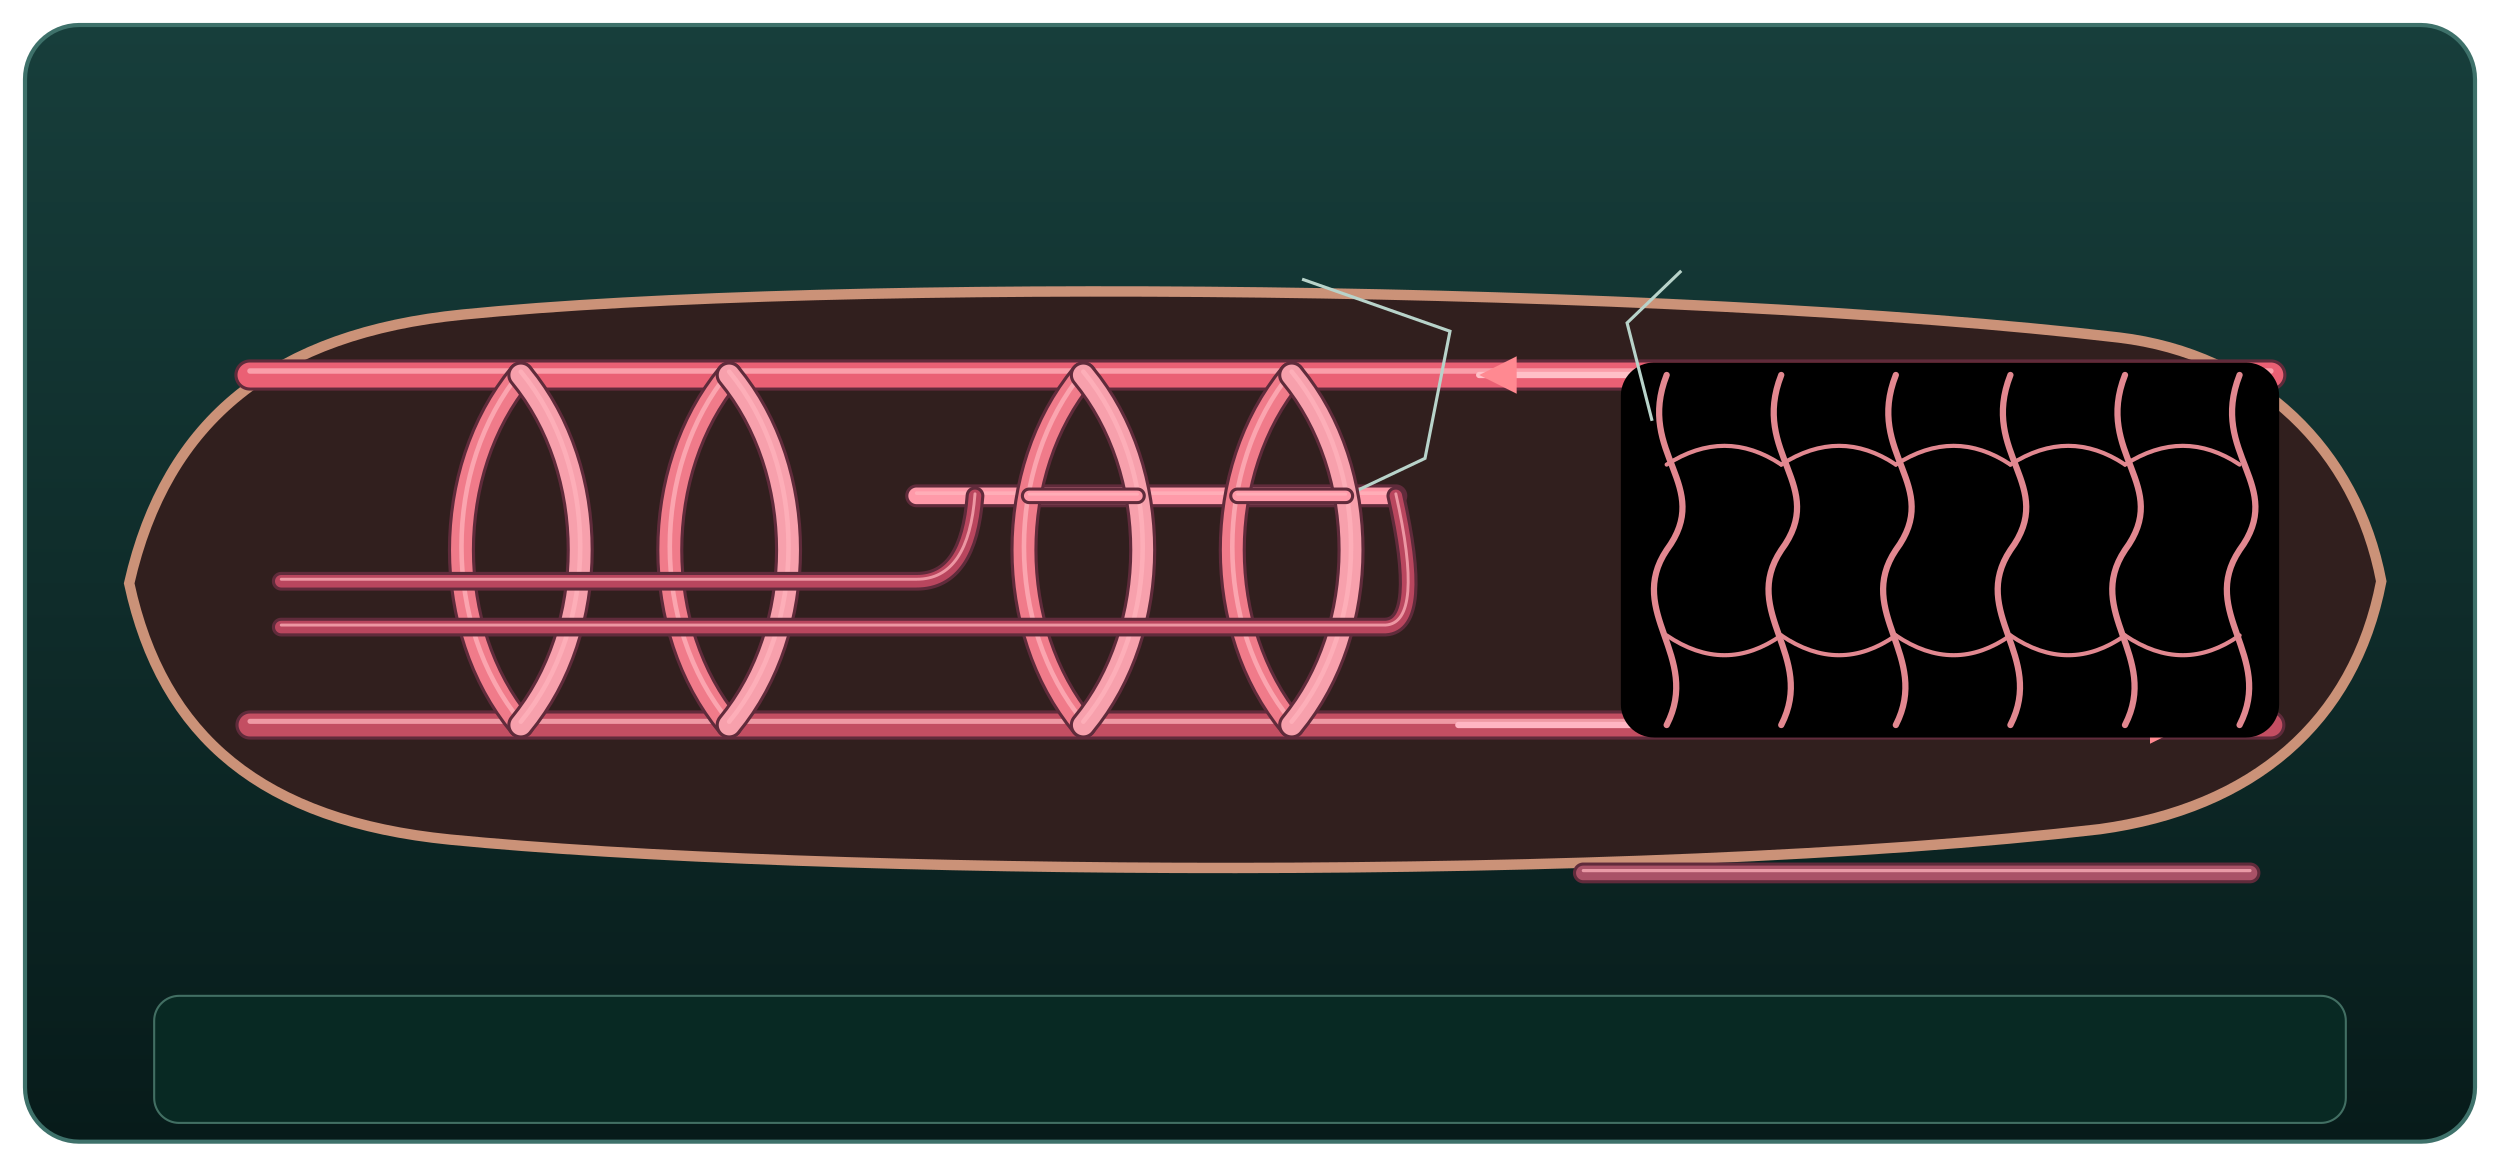
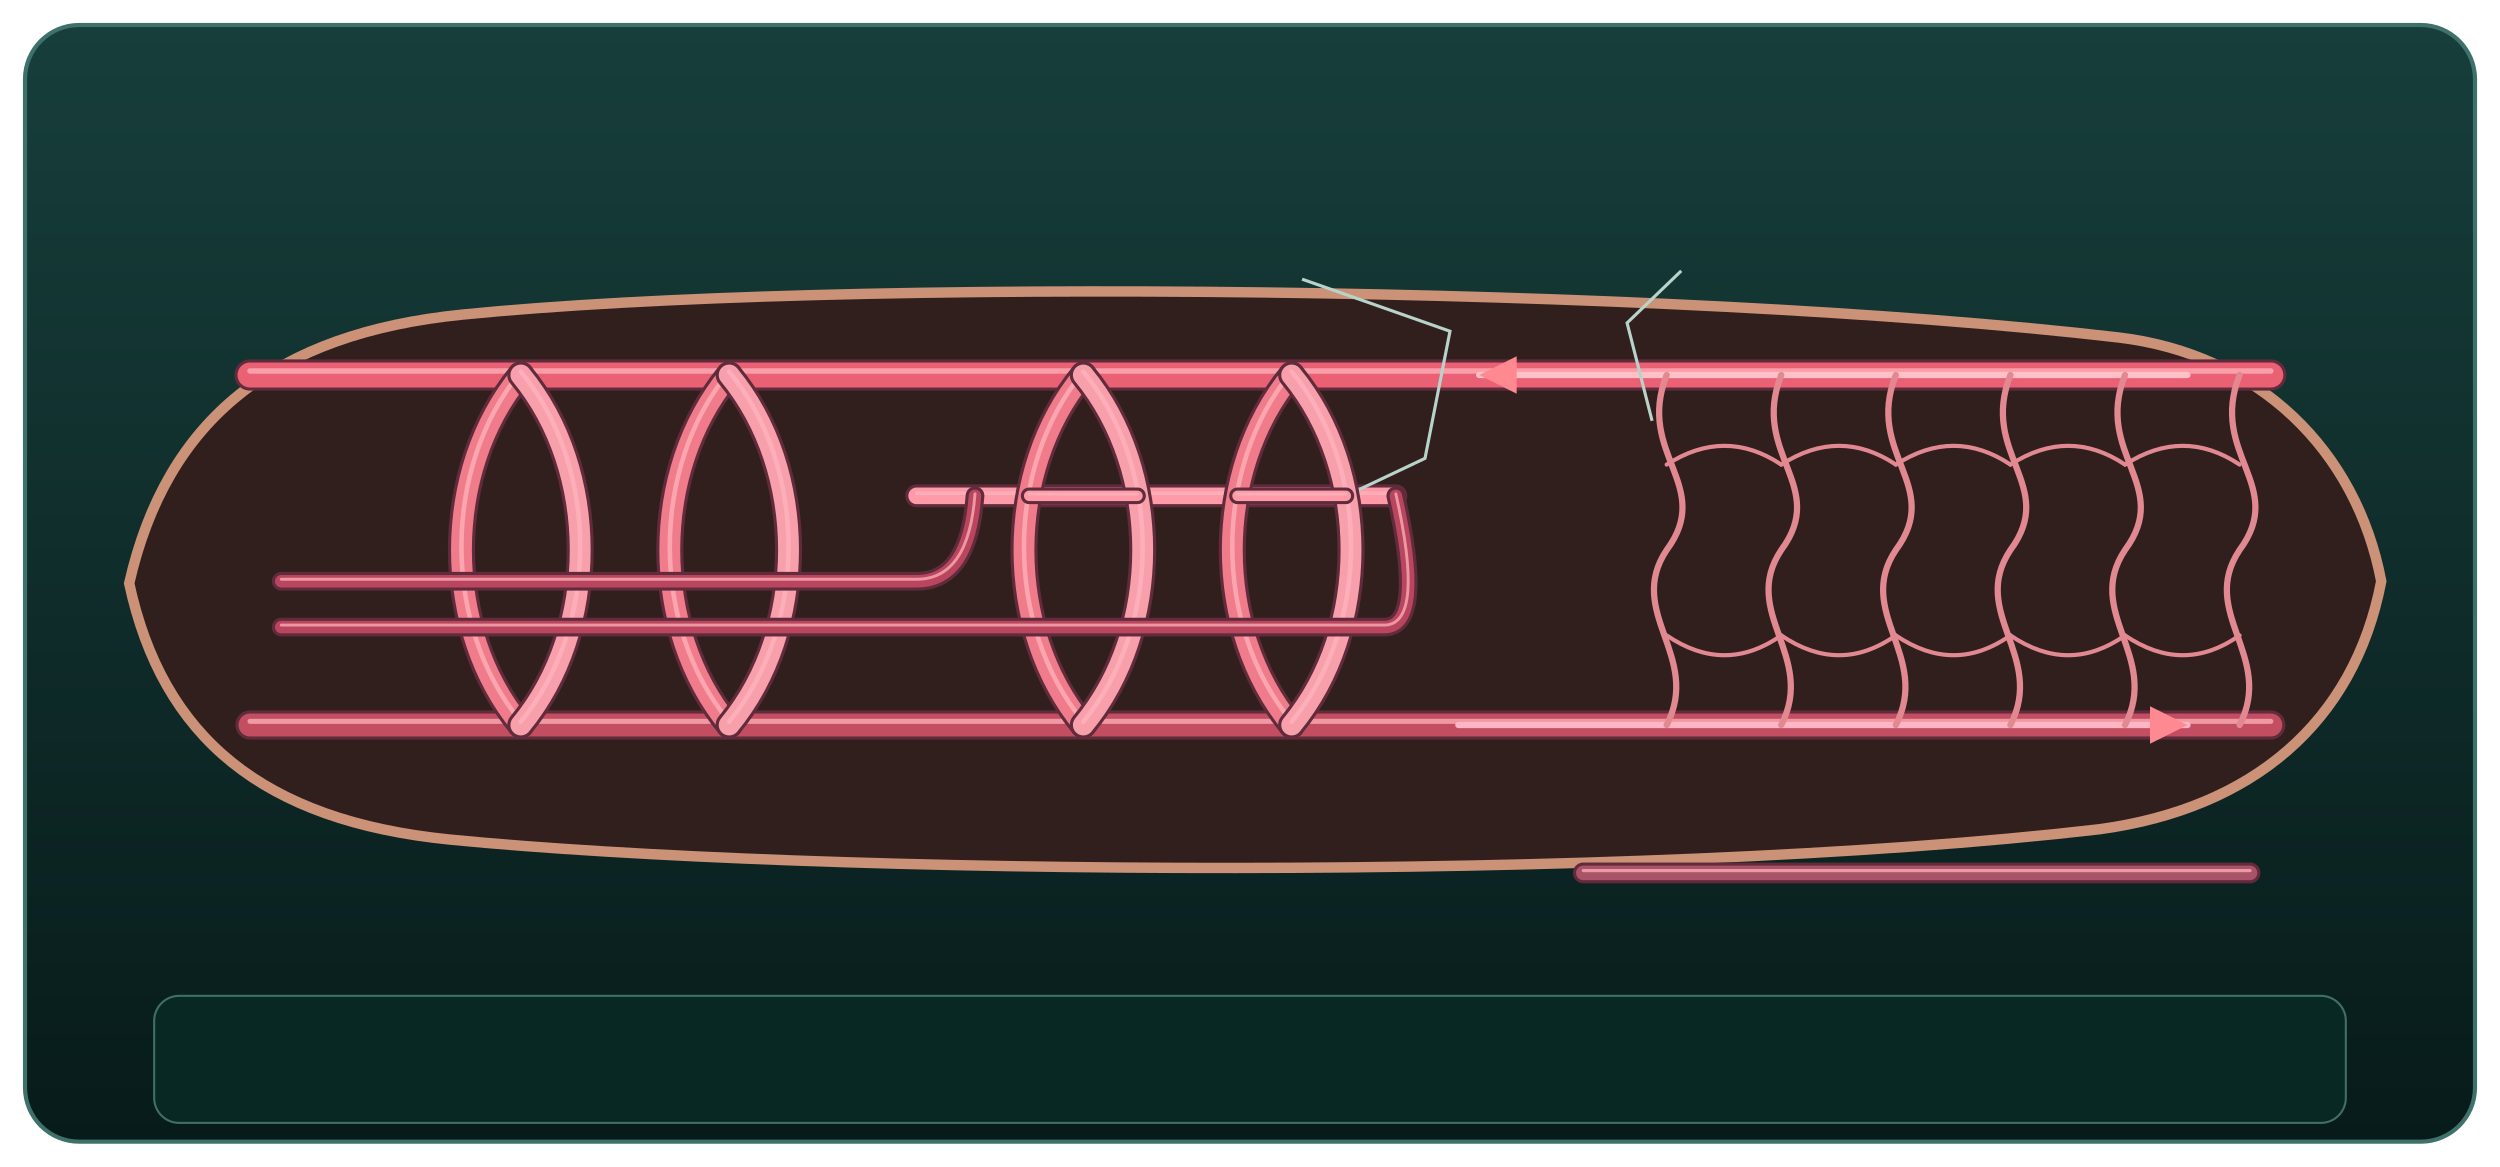
<svg xmlns="http://www.w3.org/2000/svg" viewBox="0 0 1200 560" preserveAspectRatio="xMidYMid meet">
+   <style>.hit{display:none}.target-ring,.selection-ring{display:none}</style>
  <defs>
    <linearGradient id="trayGrad" x1="0" y1="0" x2="0" y2="1">
      <stop stop-color="#173e3b" />
      <stop offset="1" stop-color="#071b1a" />
    </linearGradient>
    <linearGradient id="skinGrad" x1="0" y1="0" x2="0" y2="1">
      <stop stop-color="#b87f69" />
      <stop offset=".42" stop-color="#8b5b4b" />
      <stop offset="1" stop-color="#593c35" />
    </linearGradient>
    <linearGradient id="gutGrad" x1="0" y1="0" x2="0" y2="1">
      <stop stop-color="#ffd0aa" />
      <stop offset=".5" stop-color="#d37e66" />
      <stop offset="1" stop-color="#7e3d3f" />
    </linearGradient>
    <linearGradient id="gutLight" x1="0" y1="0" x2="0" y2="1">
      <stop stop-color="#ffe4bb" />
      <stop offset="1" stop-color="#c67c57" />
    </linearGradient>
    <radialGradient id="gizzardGrad">
      <stop stop-color="#f4c099" />
      <stop offset=".58" stop-color="#b36454" />
      <stop offset="1" stop-color="#683940" />
    </radialGradient>
    <linearGradient id="vesselGrad" x1="0" y1="0" x2="1" y2="0">
      <stop stop-color="#8e1e34" />
      <stop offset=".45" stop-color="#ff6670" />
      <stop offset="1" stop-color="#8e1e34" />
    </linearGradient>
    <radialGradient id="reproGrad">
      <stop stop-color="#f3c8ff" />
      <stop offset=".7" stop-color="#a958c6" />
      <stop offset="1" stop-color="#54295f" />
    </radialGradient>
    <filter id="soft">
      <feGaussianBlur stdDeviation="5" />
    </filter>
    <marker id="arrowRed" markerWidth="8" markerHeight="8" refX="6" refY="3" orient="auto">
      <path d="M0 0L6 3L0 6Z" fill="#ff8991" />
    </marker>
    <marker id="arrowBlue" markerWidth="8" markerHeight="8" refX="6" refY="3" orient="auto">
      <path d="M0 0L6 3L0 6Z" fill="#7bd8ff" />
    </marker>
    <filter id="organicTexture" x="-20%" y="-20%" width="140%" height="140%">
      <feTurbulence type="fractalNoise" baseFrequency="0.012 0.09" numOctaves="4" seed="7" result="grain" />
      <feColorMatrix in="grain" type="matrix" values="0 0 0 0 0  0 0 0 0 0  0 0 0 0 0  0.85 0.85 0.85 0 0" result="grainAlpha" />
      <feComposite in="grainAlpha" in2="SourceGraphic" operator="in" />
    </filter>
    <filter id="fineGrain" x="-20%" y="-20%" width="140%" height="140%">
      <feTurbulence type="fractalNoise" baseFrequency="0.35" numOctaves="2" seed="3" result="fine" />
      <feColorMatrix in="fine" type="matrix" values="0 0 0 0 0  0 0 0 0 0  0 0 0 0 0  0.5 0.5 0.5 0 0" result="fineAlpha" />
      <feComposite in="fineAlpha" in2="SourceGraphic" operator="in" />
    </filter>
    <radialGradient id="glossHi" cx="34%" cy="20%" r="60%">
      <stop offset="0" stop-color="#fff" stop-opacity=".55" />
      <stop offset=".45" stop-color="#fff" stop-opacity=".1" />
      <stop offset="1" stop-color="#fff" stop-opacity="0" />
    </radialGradient>
    <radialGradient id="glossHiSmall" cx="30%" cy="22%" r="70%">
      <stop offset="0" stop-color="#fff" stop-opacity=".7" />
      <stop offset="1" stop-color="#fff" stop-opacity="0" />
    </radialGradient>
    <linearGradient id="skinGrad2" x1="0" y1="0" x2="0" y2="1">
      <stop stop-color="#c68a70" offset="0" />
      <stop offset=".18" stop-color="#a8664f" />
      <stop offset=".5" stop-color="#7d4438" />
      <stop offset=".78" stop-color="#5a352f" />
      <stop offset="1" stop-color="#3c211f" />
    </linearGradient>
    <radialGradient id="fleshGlow" cx="50%" cy="35%" r="65%">
      <stop offset="0" stop-color="#ffe0c8" stop-opacity=".5" />
      <stop offset="1" stop-color="#ffe0c8" stop-opacity="0" />
    </radialGradient>
    <clipPath id="externalClip">
      <path d="M65 280 C88 227 136 190 220 186 C470 180 841 183 1050 208 C1112 217 1140 245 1145 280 C1138 324 1095 350 1044 358 C784 384 420 377 218 374 C133 371 87 330 65 280 Z" />
    </clipPath>
    <linearGradient id="caecumPolish" x1="0" y1="0" x2="0" y2="1">
      <stop offset="0" stop-color="#ffe1b5" />
      <stop offset="0.33" stop-color="#efb082" />
      <stop offset="0.68" stop-color="#bb715f" />
      <stop offset="1" stop-color="#663940" />
    </linearGradient>
    <linearGradient id="nervePolish" x1="0" y1="0" x2="0" y2="1">
      <stop offset="0" stop-color="#fff3c1" />
      <stop offset="0.28" stop-color="#ffe179" />
      <stop offset="0.65" stop-color="#d8a43a" />
      <stop offset="1" stop-color="#805424" />
    </linearGradient>
    <linearGradient id="epidermisPolish" x1="0" y1="0" x2="0" y2="1">
      <stop offset="0" stop-color="#f8ccad" />
      <stop offset="0.4" stop-color="#d99c80" />
      <stop offset="1" stop-color="#8f594f" />
    </linearGradient>
    <linearGradient id="skinDepthPolish" x1="0" y1="0" x2="0" y2="1">
      <stop offset="0" stop-color="#b77d6c" />
      <stop offset="0.55" stop-color="#734e48" />
      <stop offset="1" stop-color="#382e32" />
    </linearGradient>
    <linearGradient id="mucusPolish" x1="0" y1="0" x2="0" y2="1">
      <stop offset="0" stop-color="#e6fcff" />
      <stop offset="0.28" stop-color="#ade4e5" />
      <stop offset="1" stop-color="#487f89" />
    </linearGradient>
    <radialGradient id="ganglionPolish" cx=".33" cy=".22" r=".85">
      <stop offset="0" stop-color="#fff8d2" />
      <stop offset="0.38" stop-color="#f7d565" />
      <stop offset="1" stop-color="#957026" />
    </radialGradient>
    <marker id="arrowGasIn" markerWidth="12" markerHeight="12" refX="10" refY="6" orient="auto" markerUnits="userSpaceOnUse">
      <path d="M0 0L12 6L0 12Z" fill="#85e2ff" />
    </marker>
    <marker id="arrowGasOut" markerWidth="12" markerHeight="12" refX="10" refY="6" orient="auto" markerUnits="userSpaceOnUse">
      <path d="M0 0L12 6L0 12Z" fill="#ffb0b7" />
    </marker>
  </defs>
  <rect x="12" y="12" width="1176" height="536" rx="26" fill="url(#trayGrad)" stroke="#3e716a" stroke-width="2" />
  <path id="bodyBase" d="M62 280C80 201 132 160 222 151C402 133 802 137 1017 162C1084 170 1131 216 1143 279C1130 347 1081 388 1008 398C785 424 389 420 216 403C126 394 78 354 62 280Z" fill="#311f1e" stroke="#cb9278" stroke-width="5" />
  <g id="layer-circulatory" class="layer">
    <g class="svg-structure" data-structure="dorsal-vessel">
      <path d="M120 180 H1090" fill="none" stroke="#602b3b" stroke-width="15.0" stroke-linecap="round" stroke-linejoin="round" pointer-events="none" class="surface-detail" />
      <path d="M120 180 H1090" fill="none" stroke="#ea6074" stroke-width="12.0" stroke-linecap="round" stroke-linejoin="round" />
      <path d="M120 180 H1090" fill="none" stroke="#ffb3bc" stroke-width="2.64" stroke-linecap="round" stroke-linejoin="round" opacity=".74" transform="translate(0 -1.92)" pointer-events="none" class="surface-detail" />
      <path d="M1050 180 H710" fill="none" stroke="#ffc0c7" stroke-width="3" stroke-linecap="round" marker-end="url(#arrowRed)" />
    </g>
    <g class="svg-structure" data-structure="ventral-vessel">
      <path d="M120 348 H1090" fill="none" stroke="#602b3b" stroke-width="14.0" stroke-linecap="round" stroke-linejoin="round" pointer-events="none" class="surface-detail" />
      <path d="M120 348 H1090" fill="none" stroke="#c34e62" stroke-width="11.0" stroke-linecap="round" stroke-linejoin="round" />
      <path d="M120 348 H1090" fill="none" stroke="#ffb3bc" stroke-width="2.42" stroke-linecap="round" stroke-linejoin="round" opacity=".74" transform="translate(0 -1.76)" pointer-events="none" class="surface-detail" />
      <path d="M700 348 H1050" fill="none" stroke="#ffb5c3" stroke-width="3" stroke-linecap="round" marker-end="url(#arrowRed)" />
    </g>
    <g class="svg-structure" data-structure="supra-oesophageal-vessel">
      <path d="M440 238 H670" fill="none" stroke="#602b3b" stroke-width="11.0" stroke-linecap="round" stroke-linejoin="round" pointer-events="none" class="surface-detail" />
      <path d="M440 238 H670" fill="none" stroke="#ff9aa9" stroke-width="8.0" stroke-linecap="round" stroke-linejoin="round" />
      <path d="M440 238 H670" fill="none" stroke="#ffb3bc" stroke-width="1.76" stroke-linecap="round" stroke-linejoin="round" opacity=".74" transform="translate(0 -1.28)" pointer-events="none" class="surface-detail" />
      <path d="M625 134 L696 159 L684 220 L646 238" fill="none" stroke="#b8d3ca" stroke-width="1.5" pointer-events="none" class="surface-detail" />
    </g>
    <g class="svg-structure" data-structure="lateral-hearts">
      <path d="M250 180 C212 226 212 302 250 348" fill="none" stroke="#602b3b" stroke-width="13" stroke-linecap="round" stroke-linejoin="round" pointer-events="none" class="surface-detail" />
      <path d="M250 180 C212 226 212 302 250 348" fill="none" stroke="#f07b8a" stroke-width="10" stroke-linecap="round" class="heart" stroke-linejoin="round" />
      <path d="M250 180 C212 226 212 302 250 348" fill="none" stroke="#ffb3bc" stroke-width="2.2" stroke-linecap="round" stroke-linejoin="round" opacity=".74" transform="translate(0 -1.60)" pointer-events="none" class="surface-detail" />
      <path d="M250 180 C288 226 288 302 250 348" fill="none" stroke="#602b3b" stroke-width="13" stroke-linecap="round" stroke-linejoin="round" pointer-events="none" class="surface-detail" />
      <path d="M250 180 C288 226 288 302 250 348" fill="none" stroke="#f7a0ac" stroke-width="10" stroke-linecap="round" class="heart" stroke-linejoin="round" />
      <path d="M250 180 C288 226 288 302 250 348" fill="none" stroke="#ffb3bc" stroke-width="2.2" stroke-linecap="round" stroke-linejoin="round" opacity=".74" transform="translate(0 -1.60)" pointer-events="none" class="surface-detail" />
      <path d="M350 180 C312 226 312 302 350 348" fill="none" stroke="#602b3b" stroke-width="13" stroke-linecap="round" stroke-linejoin="round" pointer-events="none" class="surface-detail" />
      <path d="M350 180 C312 226 312 302 350 348" fill="none" stroke="#f07b8a" stroke-width="10" stroke-linecap="round" class="heart" stroke-linejoin="round" />
      <path d="M350 180 C312 226 312 302 350 348" fill="none" stroke="#ffb3bc" stroke-width="2.2" stroke-linecap="round" stroke-linejoin="round" opacity=".74" transform="translate(0 -1.60)" pointer-events="none" class="surface-detail" />
      <path d="M350 180 C388 226 388 302 350 348" fill="none" stroke="#602b3b" stroke-width="13" stroke-linecap="round" stroke-linejoin="round" pointer-events="none" class="surface-detail" />
      <path d="M350 180 C388 226 388 302 350 348" fill="none" stroke="#f7a0ac" stroke-width="10" stroke-linecap="round" class="heart" stroke-linejoin="round" />
      <path d="M350 180 C388 226 388 302 350 348" fill="none" stroke="#ffb3bc" stroke-width="2.2" stroke-linecap="round" stroke-linejoin="round" opacity=".74" transform="translate(0 -1.60)" pointer-events="none" class="surface-detail" />
      <path d="M520 180 C482 226 482 302 520 348" fill="none" stroke="#602b3b" stroke-width="13" stroke-linecap="round" stroke-linejoin="round" pointer-events="none" class="surface-detail" />
      <path d="M520 180 C482 226 482 302 520 348" fill="none" stroke="#f07b8a" stroke-width="10" stroke-linecap="round" class="heart" stroke-linejoin="round" />
      <path d="M520 180 C482 226 482 302 520 348" fill="none" stroke="#ffb3bc" stroke-width="2.2" stroke-linecap="round" stroke-linejoin="round" opacity=".74" transform="translate(0 -1.60)" pointer-events="none" class="surface-detail" />
      <path d="M520 180 C558 226 558 302 520 348" fill="none" stroke="#602b3b" stroke-width="13" stroke-linecap="round" stroke-linejoin="round" pointer-events="none" class="surface-detail" />
      <path d="M520 180 C558 226 558 302 520 348" fill="none" stroke="#f7a0ac" stroke-width="10" stroke-linecap="round" class="heart" stroke-linejoin="round" />
      <path d="M520 180 C558 226 558 302 520 348" fill="none" stroke="#ffb3bc" stroke-width="2.2" stroke-linecap="round" stroke-linejoin="round" opacity=".74" transform="translate(0 -1.60)" pointer-events="none" class="surface-detail" />
      <path d="M494 238 H546" fill="none" stroke="#602b3b" stroke-width="8.0" stroke-linecap="round" stroke-linejoin="round" pointer-events="none" class="surface-detail" />
      <path d="M494 238 H546" fill="none" stroke="#ff9aa9" stroke-width="5.0" stroke-linecap="round" stroke-linejoin="round" />
      <path d="M494 238 H546" fill="none" stroke="#ffb3bc" stroke-width="1.4" stroke-linecap="round" stroke-linejoin="round" opacity=".74" transform="translate(0 -0.80)" pointer-events="none" class="surface-detail" />
      <path d="M620 180 C582 226 582 302 620 348" fill="none" stroke="#602b3b" stroke-width="13" stroke-linecap="round" stroke-linejoin="round" pointer-events="none" class="surface-detail" />
      <path d="M620 180 C582 226 582 302 620 348" fill="none" stroke="#f07b8a" stroke-width="10" stroke-linecap="round" class="heart" stroke-linejoin="round" />
      <path d="M620 180 C582 226 582 302 620 348" fill="none" stroke="#ffb3bc" stroke-width="2.2" stroke-linecap="round" stroke-linejoin="round" opacity=".74" transform="translate(0 -1.60)" pointer-events="none" class="surface-detail" />
      <path d="M620 180 C658 226 658 302 620 348" fill="none" stroke="#602b3b" stroke-width="13" stroke-linecap="round" stroke-linejoin="round" pointer-events="none" class="surface-detail" />
      <path d="M620 180 C658 226 658 302 620 348" fill="none" stroke="#f7a0ac" stroke-width="10" stroke-linecap="round" class="heart" stroke-linejoin="round" />
      <path d="M620 180 C658 226 658 302 620 348" fill="none" stroke="#ffb3bc" stroke-width="2.2" stroke-linecap="round" stroke-linejoin="round" opacity=".74" transform="translate(0 -1.60)" pointer-events="none" class="surface-detail" />
      <path d="M594 238 H646" fill="none" stroke="#602b3b" stroke-width="8.0" stroke-linecap="round" stroke-linejoin="round" pointer-events="none" class="surface-detail" />
      <path d="M594 238 H646" fill="none" stroke="#ff9aa9" stroke-width="5.0" stroke-linecap="round" stroke-linejoin="round" />
      <path d="M594 238 H646" fill="none" stroke="#ffb3bc" stroke-width="1.4" stroke-linecap="round" stroke-linejoin="round" opacity=".74" transform="translate(0 -0.80)" pointer-events="none" class="surface-detail" />
    </g>
    <g class="svg-structure" data-structure="lateral-oesophageal-vessels">
      <path d="M135 279 H440 Q465 279 468 238 M135 301 H665 Q684 300 670 238" fill="none" stroke="#602b3b" stroke-width="9.0" stroke-linecap="round" stroke-linejoin="round" pointer-events="none" class="surface-detail" />
      <path d="M135 279 H440 Q465 279 468 238 M135 301 H665 Q684 300 670 238" fill="none" stroke="#b9465e" stroke-width="6.0" stroke-linecap="round" stroke-linejoin="round" />
      <path d="M135 279 H440 Q465 279 468 238 M135 301 H665 Q684 300 670 238" fill="none" stroke="#ffb3bc" stroke-width="1.4" stroke-linecap="round" stroke-linejoin="round" opacity=".74" transform="translate(0 -0.96)" pointer-events="none" class="surface-detail" />
    </g>
    <g class="svg-structure" data-structure="capillary-networks">
      <rect x="778" y="174" width="316" height="180" rx="16" class="hit" />
      <g fill="none" stroke="#e28890" stroke-width="3" stroke-linecap="round" pointer-events="none">
        <path d="M800 180 C785 218 823 233 800 264 C780 294 817 315 800 348" />
        <path d="M800 223 Q828 205 855 223 M800 305 Q828 324 855 305" stroke-width="2" />
        <path d="M855 180 C840 218 878 233 855 264 C835 294 872 315 855 348" />
        <path d="M855 223 Q883 205 910 223 M855 305 Q883 324 910 305" stroke-width="2" />
        <path d="M910 180 C895 218 933 233 910 264 C890 294 927 315 910 348" />
        <path d="M910 223 Q938 205 965 223 M910 305 Q938 324 965 305" stroke-width="2" />
        <path d="M965 180 C950 218 988 233 965 264 C945 294 982 315 965 348" />
        <path d="M965 223 Q993 205 1020 223 M965 305 Q993 324 1020 305" stroke-width="2" />
        <path d="M1020 180 C1005 218 1043 233 1020 264 C1000 294 1037 315 1020 348" />
        <path d="M1020 223 Q1048 205 1075 223 M1020 305 Q1048 324 1075 305" stroke-width="2" />
        <path d="M1075 180 C1060 218 1098 233 1075 264 C1055 294 1092 315 1075 348" />
      </g>
      <path d="M807 130 L781 155 L793 202" fill="none" stroke="#b8d3ca" stroke-width="1.5" pointer-events="none" class="surface-detail" />
    </g>
    <g class="svg-structure" data-structure="subneural-vessel">
      <path d="M760 419 H1080" fill="none" stroke="#602b3b" stroke-width="10.0" stroke-linecap="round" stroke-linejoin="round" pointer-events="none" class="surface-detail" />
      <path d="M760 419 H1080" fill="none" stroke="#aa5267" stroke-width="7.0" stroke-linecap="round" stroke-linejoin="round" />
      <path d="M760 419 H1080" fill="none" stroke="#ffb3bc" stroke-width="1.54" stroke-linecap="round" stroke-linejoin="round" opacity=".74" transform="translate(0 -1.12)" pointer-events="none" class="surface-detail" />
    </g>
    <g class="plate-caption">
      <rect x="74" y="478" width="1052" height="61" rx="12" fill="#082923" stroke="#426f63" stroke-width="1" />
    </g>
  </g>
</svg>
